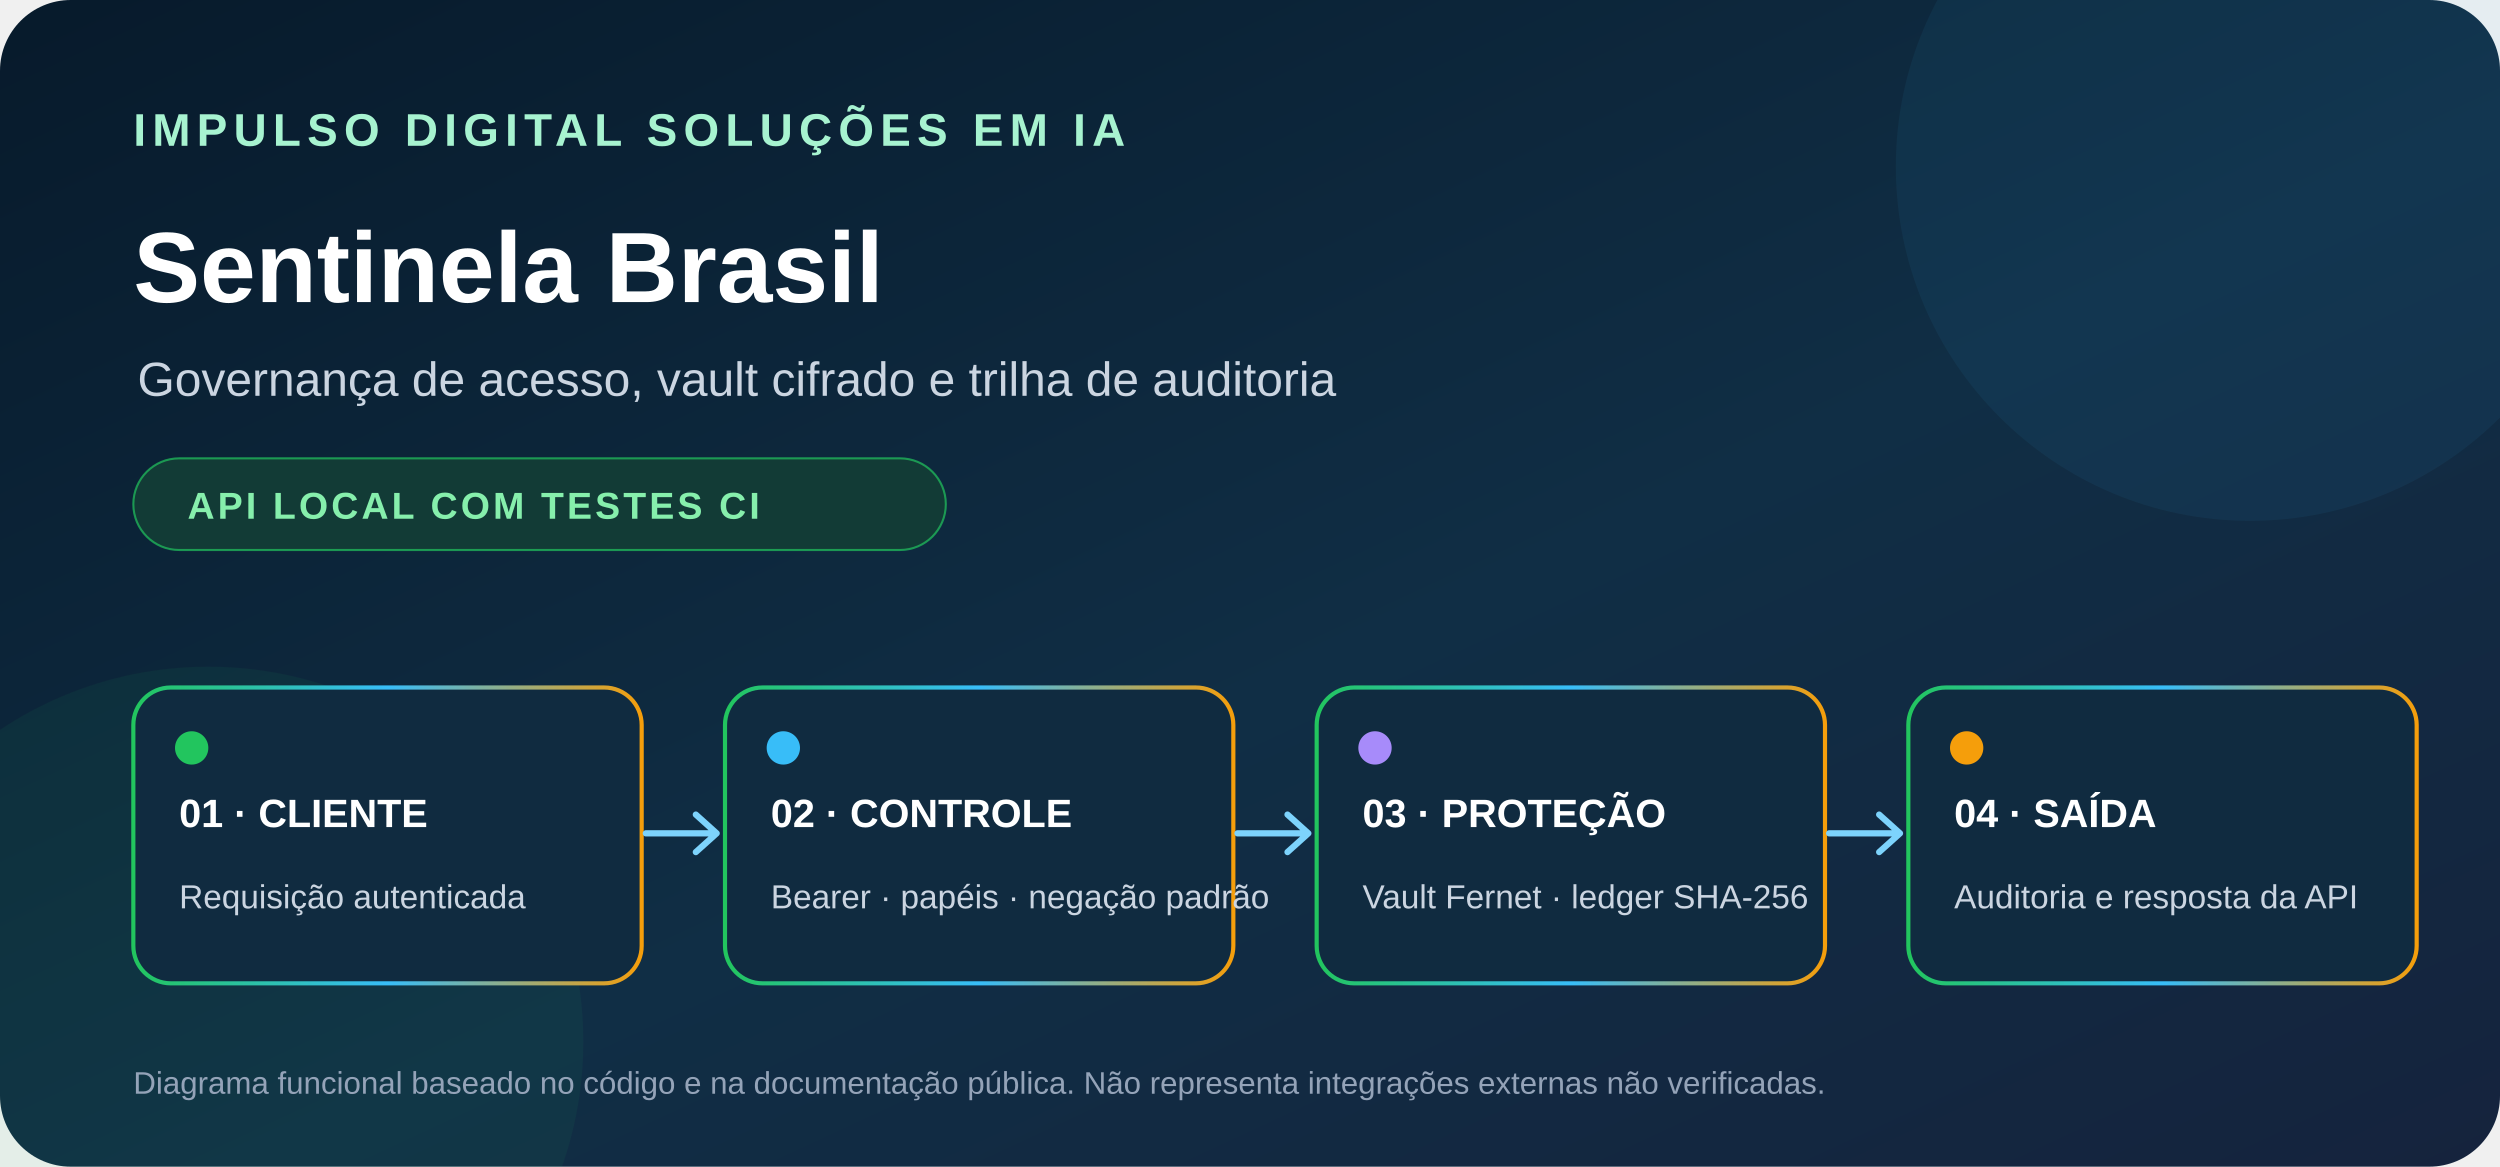
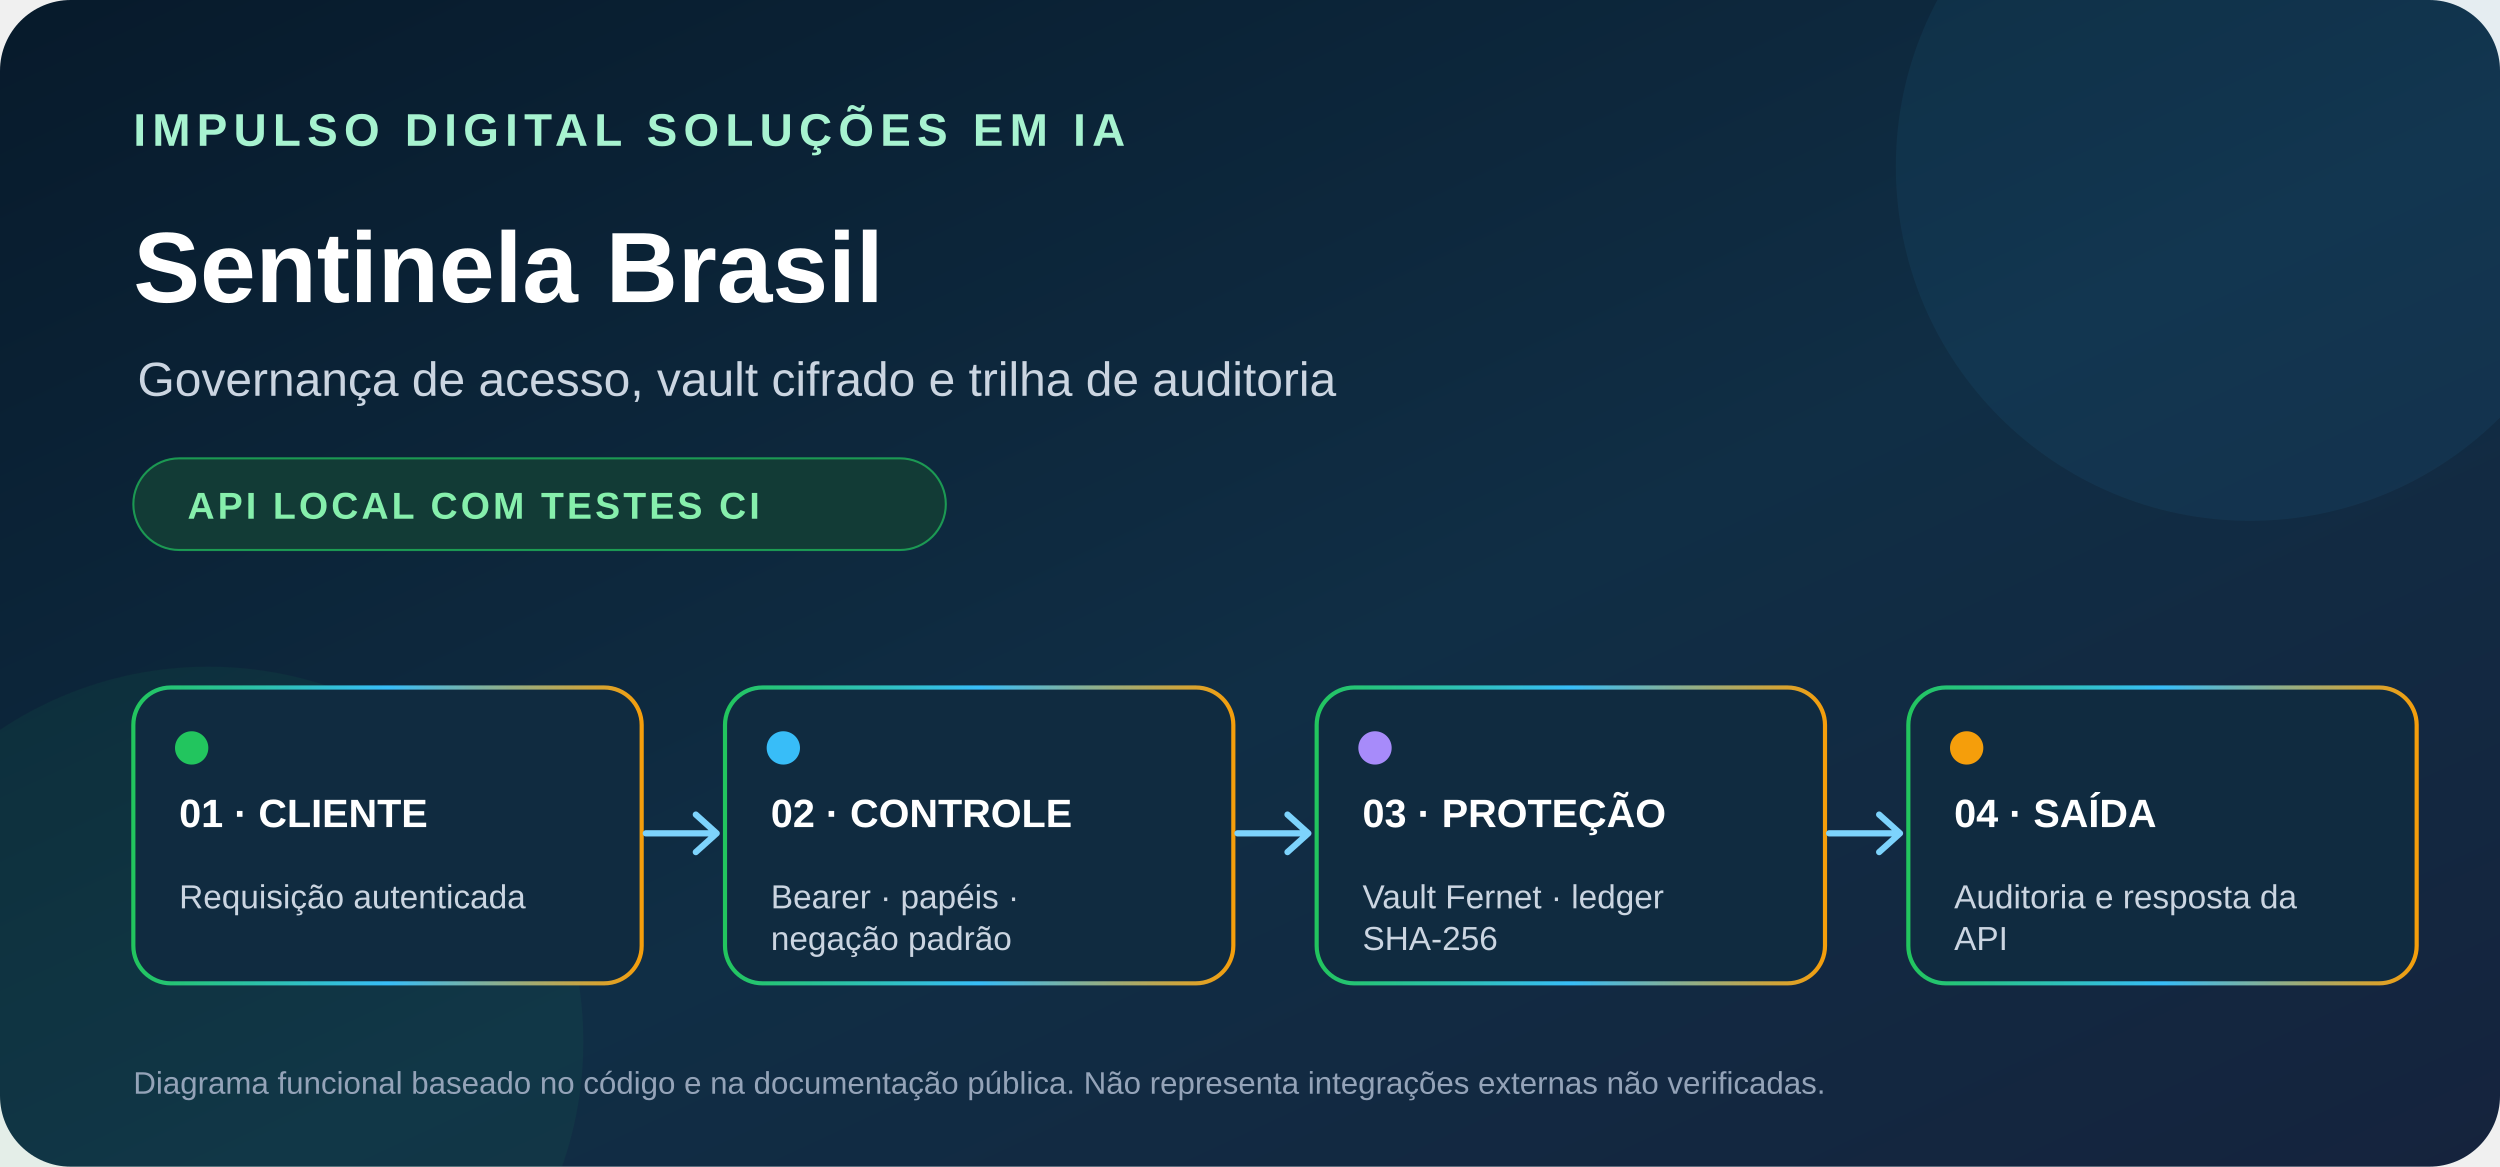
<svg xmlns="http://www.w3.org/2000/svg" width="1200" height="560" viewBox="0 0 1200 560" role="img" aria-labelledby="title desc">
  <defs>
    <linearGradient id="bg" x1="0" y1="0" x2="1" y2="1">
      <stop offset="0" stop-color="#071a2b" />
      <stop offset=".55" stop-color="#102e45" />
      <stop offset="1" stop-color="#15233d" />
    </linearGradient>
    <linearGradient id="line" x1="0" y1="0" x2="1" y2="0">
      <stop stop-color="#22c55e" />
      <stop offset=".5" stop-color="#38bdf8" />
      <stop offset="1" stop-color="#f59e0b" />
    </linearGradient>
    <filter id="glow">
      <feGaussianBlur stdDeviation="8" result="b" />
      <feMerge>
        <feMergeNode in="b" />
        <feMergeNode in="SourceGraphic" />
      </feMerge>
    </filter>
  </defs>
  <rect width="1200" height="560" rx="34" fill="url(#bg)" />
  <circle cx="1080" cy="80" r="170" fill="#38bdf8" opacity=".06" />
  <circle cx="100" cy="500" r="180" fill="#22c55e" opacity=".06" />
  <text x="64" y="70" fill="#a7f3d0" font-family="Arial,sans-serif" font-size="22" font-weight="700" letter-spacing="3">IMPULSO DIGITAL SOLUÇÕES EM IA</text>
  <text x="64" y="145" fill="#ffffff" font-family="Arial,sans-serif" font-size="48" font-weight="700">Sentinela Brasil</text>
  <text x="66" y="190" fill="#cbd5e1" font-family="Arial,sans-serif" font-size="23">Governança de acesso, vault cifrado e trilha de auditoria</text>
  <rect x="64" y="220" width="390" height="44" rx="22" fill="#123b36" stroke="#22c55e" stroke-opacity=".7" />
  <text x="90" y="249" fill="#86efac" font-family="Arial,sans-serif" font-size="18" font-weight="700" letter-spacing="1.5">API LOCAL COM TESTES CI</text>
  <g>
    <rect x="64" y="330" width="244" height="142" rx="18" fill="#102b40" stroke="url(#line)" stroke-width="2" />
    <circle cx="92" cy="359" r="8" fill="#22c55e" />
    <text x="86" y="397" fill="#ffffff" font-family="Arial,sans-serif" font-size="19" font-weight="700">01 · CLIENTE</text>
    <text x="86" y="436" fill="#cbd5e1" font-family="Arial,sans-serif" font-size="16">Requisição autenticada</text>
  </g>
  <path d="M310 400 h34 l-10 -9 m10 9 l-10 9" fill="none" stroke="#7dd3fc" stroke-width="3" stroke-linecap="round" stroke-linejoin="round" />
  <g>
    <rect x="348" y="330" width="244" height="142" rx="18" fill="#102b40" stroke="url(#line)" stroke-width="2" />
    <circle cx="376" cy="359" r="8" fill="#38bdf8" />
    <text x="370" y="397" fill="#ffffff" font-family="Arial,sans-serif" font-size="19" font-weight="700">02 · CONTROLE</text>
-     <text x="370" y="436" fill="#cbd5e1" font-family="Arial,sans-serif" font-size="16">Bearer · papéis · negação padrão</text>
+     <text x="370" y="436" fill="#cbd5e1" font-family="Arial,sans-serif" font-size="16">
+       <tspan x="370" dy="0">Bearer · papéis ·</tspan>
+       <tspan x="370" dy="20">negação padrão</tspan>
+     </text>
  </g>
  <path d="M594 400 h34 l-10 -9 m10 9 l-10 9" fill="none" stroke="#7dd3fc" stroke-width="3" stroke-linecap="round" stroke-linejoin="round" />
  <g>
    <rect x="632" y="330" width="244" height="142" rx="18" fill="#102b40" stroke="url(#line)" stroke-width="2" />
    <circle cx="660" cy="359" r="8" fill="#a78bfa" />
    <text x="654" y="397" fill="#ffffff" font-family="Arial,sans-serif" font-size="19" font-weight="700">03 · PROTEÇÃO</text>
-     <text x="654" y="436" fill="#cbd5e1" font-family="Arial,sans-serif" font-size="16">Vault Fernet · ledger SHA-256</text>
+     <text x="654" y="436" fill="#cbd5e1" font-family="Arial,sans-serif" font-size="16">
+       <tspan x="654" dy="0">Vault Fernet · ledger</tspan>
+       <tspan x="654" dy="20">SHA-256</tspan>
+     </text>
  </g>
  <path d="M878 400 h34 l-10 -9 m10 9 l-10 9" fill="none" stroke="#7dd3fc" stroke-width="3" stroke-linecap="round" stroke-linejoin="round" />
  <g>
    <rect x="916" y="330" width="244" height="142" rx="18" fill="#102b40" stroke="url(#line)" stroke-width="2" />
    <circle cx="944" cy="359" r="8" fill="#f59e0b" />
    <text x="938" y="397" fill="#ffffff" font-family="Arial,sans-serif" font-size="19" font-weight="700">04 · SAÍDA</text>
-     <text x="938" y="436" fill="#cbd5e1" font-family="Arial,sans-serif" font-size="16">Auditoria e resposta da API</text>
+     <text x="938" y="436" fill="#cbd5e1" font-family="Arial,sans-serif" font-size="16">
+       <tspan x="938" dy="0">Auditoria e resposta da</tspan>
+       <tspan x="938" dy="20">API</tspan>
+     </text>
  </g>
  <text x="64" y="525" fill="#94a3b8" font-family="Arial,sans-serif" font-size="15">Diagrama funcional baseado no código e na documentação pública. Não representa integrações externas não verificadas.</text>
</svg>
